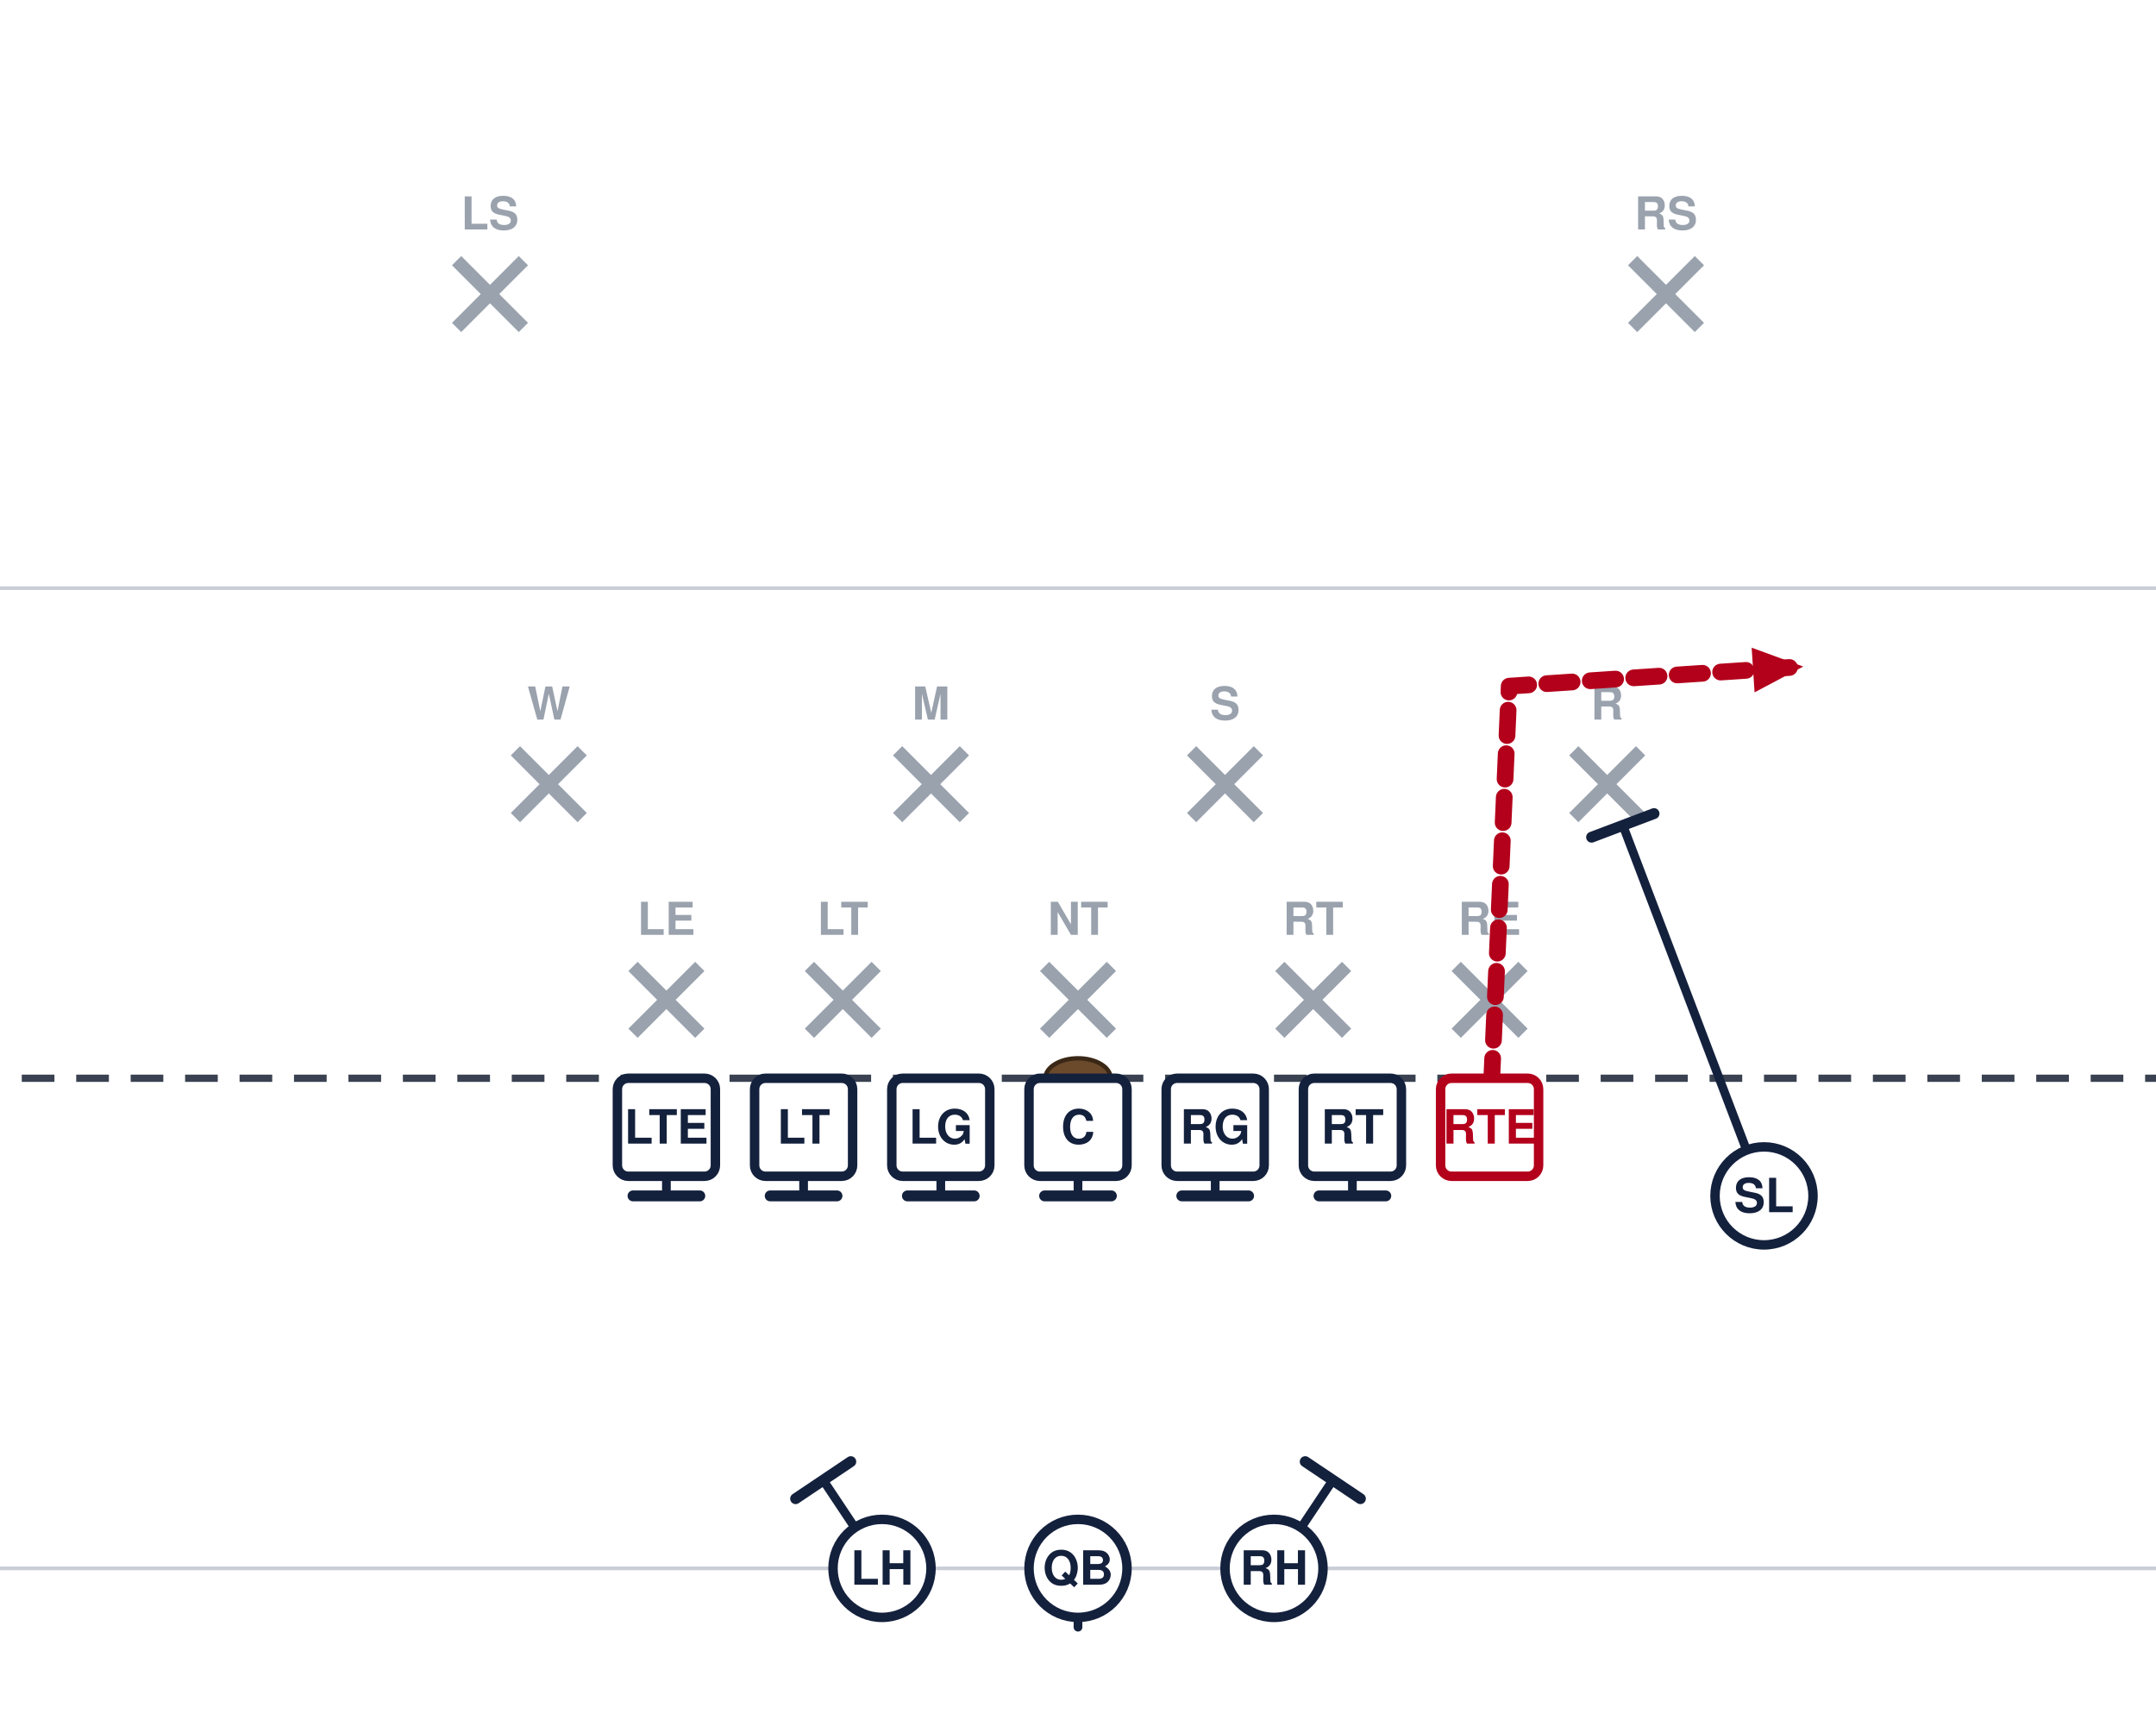
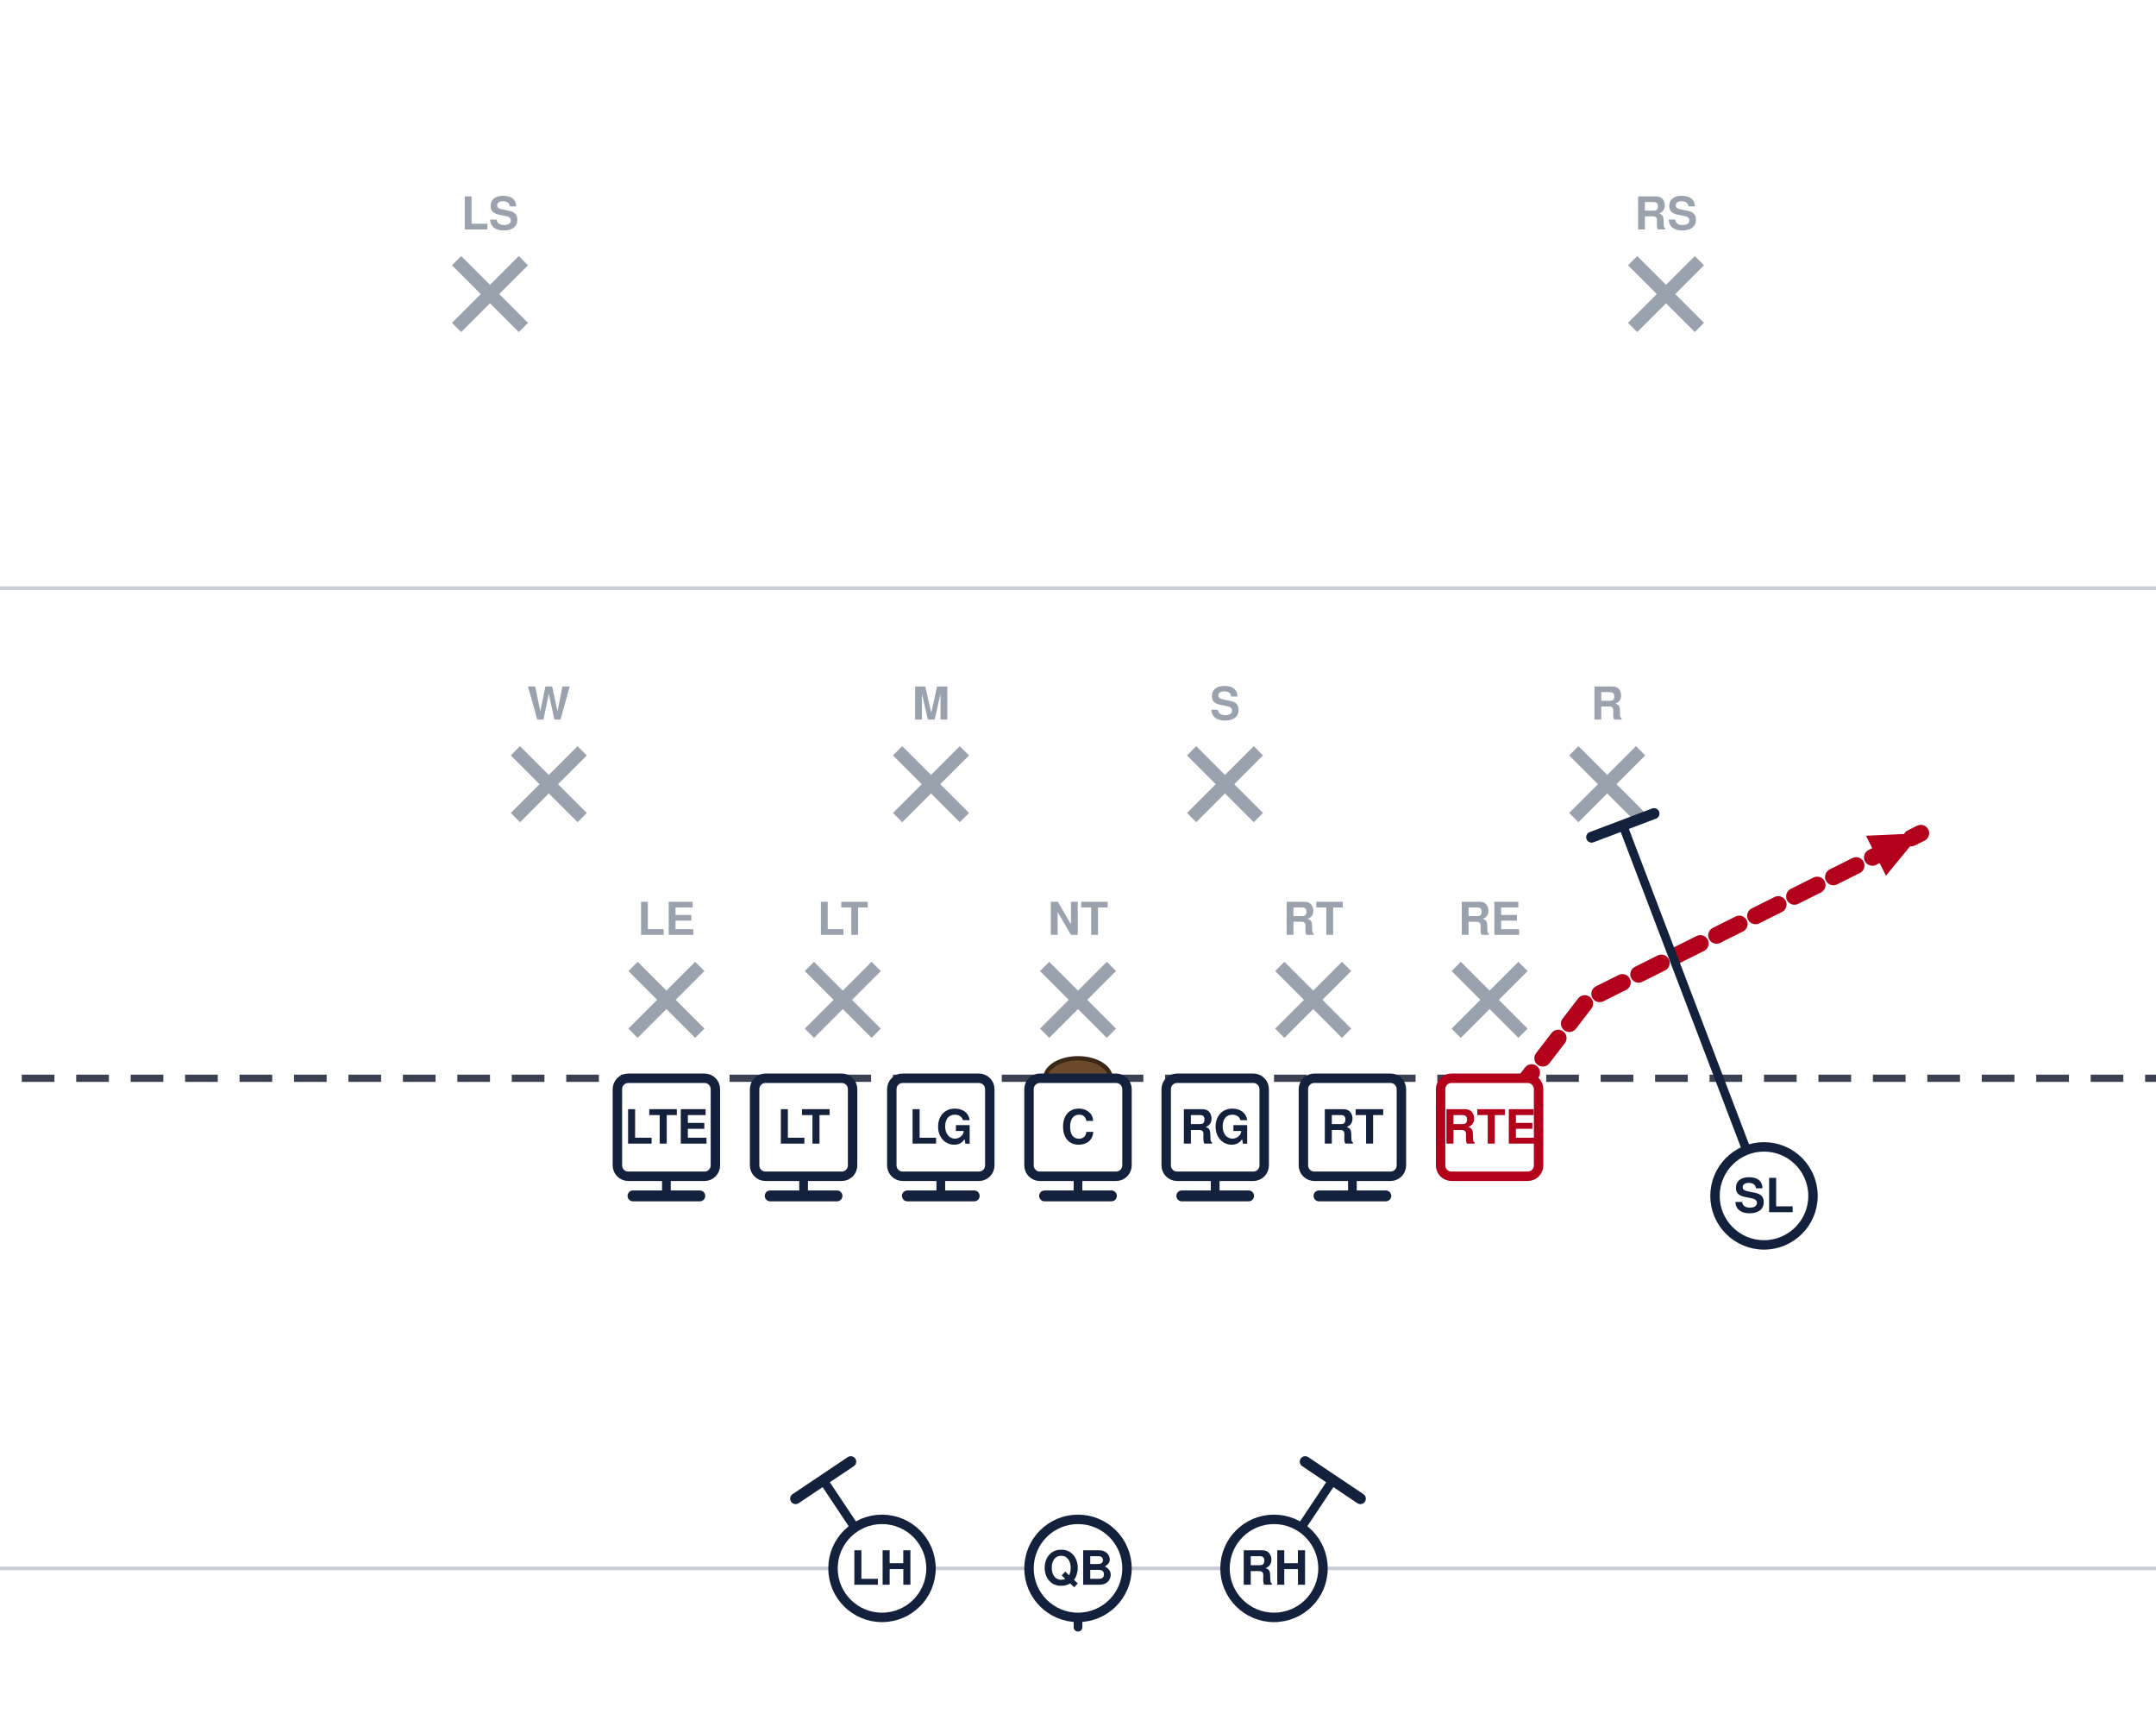
<svg xmlns="http://www.w3.org/2000/svg" width="594" height="472" viewBox="54 27 594 472" font-family="Segoe UI, Helvetica, Arial, sans-serif" role="img">
  <rect x="0" y="0" width="702" height="513" fill="#ffffff" />
  <line x1="0" y1="459.0" x2="702" y2="459.0" stroke="#c8cdd6" stroke-width="1" />
  <line x1="0" y1="189.0" x2="702" y2="189.0" stroke="#c8cdd6" stroke-width="1" />
  <line x1="0" y1="324.0" x2="702" y2="324.0" stroke="#3a4150" stroke-width="2" stroke-dasharray="9 6" />
  <ellipse cx="351.0" cy="324.0" rx="9" ry="5.5" fill="#6b4a2b" stroke="#3a2716" stroke-width="1.2" />
  <line x1="228.4" y1="293.2" x2="246.8" y2="311.6" stroke="#9aa2ae" stroke-width="3.6" />
  <line x1="246.8" y1="293.2" x2="228.4" y2="311.6" stroke="#9aa2ae" stroke-width="3.6" />
  <text x="237.6" y="284.5" text-anchor="middle" font-size="12.5" fill="#9aa2ae" font-weight="600">LE</text>
  <line x1="277.0" y1="293.2" x2="295.4" y2="311.6" stroke="#9aa2ae" stroke-width="3.6" />
  <line x1="295.4" y1="293.2" x2="277.0" y2="311.6" stroke="#9aa2ae" stroke-width="3.6" />
  <text x="286.2" y="284.5" text-anchor="middle" font-size="12.5" fill="#9aa2ae" font-weight="600">LT</text>
  <line x1="341.8" y1="293.2" x2="360.2" y2="311.6" stroke="#9aa2ae" stroke-width="3.6" />
  <line x1="360.2" y1="293.2" x2="341.8" y2="311.6" stroke="#9aa2ae" stroke-width="3.6" />
  <text x="351.0" y="284.5" text-anchor="middle" font-size="12.5" fill="#9aa2ae" font-weight="600">NT</text>
  <line x1="406.6" y1="293.2" x2="425.0" y2="311.6" stroke="#9aa2ae" stroke-width="3.6" />
  <line x1="425.0" y1="293.2" x2="406.6" y2="311.6" stroke="#9aa2ae" stroke-width="3.6" />
  <text x="415.8" y="284.5" text-anchor="middle" font-size="12.5" fill="#9aa2ae" font-weight="600">RT</text>
  <line x1="455.2" y1="293.2" x2="473.6" y2="311.6" stroke="#9aa2ae" stroke-width="3.6" />
  <line x1="473.6" y1="293.2" x2="455.2" y2="311.6" stroke="#9aa2ae" stroke-width="3.6" />
  <text x="464.4" y="284.5" text-anchor="middle" font-size="12.5" fill="#9aa2ae" font-weight="600">RE</text>
  <line x1="196.0" y1="233.8" x2="214.4" y2="252.2" stroke="#9aa2ae" stroke-width="3.6" />
  <line x1="214.4" y1="233.8" x2="196.0" y2="252.2" stroke="#9aa2ae" stroke-width="3.6" />
  <text x="205.2" y="225.2" text-anchor="middle" font-size="12.5" fill="#9aa2ae" font-weight="600">W</text>
  <line x1="301.3" y1="233.8" x2="319.7" y2="252.2" stroke="#9aa2ae" stroke-width="3.6" />
  <line x1="319.7" y1="233.8" x2="301.3" y2="252.2" stroke="#9aa2ae" stroke-width="3.6" />
  <text x="310.5" y="225.2" text-anchor="middle" font-size="12.5" fill="#9aa2ae" font-weight="600">M</text>
  <line x1="382.3" y1="233.8" x2="400.7" y2="252.2" stroke="#9aa2ae" stroke-width="3.6" />
  <line x1="400.7" y1="233.8" x2="382.3" y2="252.2" stroke="#9aa2ae" stroke-width="3.6" />
  <text x="391.5" y="225.2" text-anchor="middle" font-size="12.5" fill="#9aa2ae" font-weight="600">S</text>
  <line x1="487.6" y1="233.8" x2="506.0" y2="252.2" stroke="#9aa2ae" stroke-width="3.6" />
  <line x1="506.0" y1="233.8" x2="487.6" y2="252.2" stroke="#9aa2ae" stroke-width="3.6" />
  <text x="496.8" y="225.2" text-anchor="middle" font-size="12.5" fill="#9aa2ae" font-weight="600">R</text>
  <line x1="179.8" y1="98.8" x2="198.2" y2="117.2" stroke="#9aa2ae" stroke-width="3.6" />
  <line x1="198.2" y1="98.8" x2="179.8" y2="117.2" stroke="#9aa2ae" stroke-width="3.6" />
  <text x="189.0" y="90.2" text-anchor="middle" font-size="12.5" fill="#9aa2ae" font-weight="600">LS</text>
  <line x1="503.8" y1="98.8" x2="522.2" y2="117.2" stroke="#9aa2ae" stroke-width="3.6" />
  <line x1="522.2" y1="98.8" x2="503.8" y2="117.2" stroke="#9aa2ae" stroke-width="3.6" />
  <text x="513.0" y="90.2" text-anchor="middle" font-size="12.5" fill="#9aa2ae" font-weight="600">RS</text>
  <path d="M237.6,337.5 L237.6,356.4" fill="none" stroke="#14213d" stroke-width="2.4" stroke-linecap="round" stroke-linejoin="round" />
  <line x1="246.8" y1="356.4" x2="228.4" y2="356.4" stroke="#14213d" stroke-width="3.0" stroke-linecap="round" />
  <path d="M275.4,337.5 L275.4,356.4" fill="none" stroke="#14213d" stroke-width="2.4" stroke-linecap="round" stroke-linejoin="round" />
  <line x1="284.6" y1="356.4" x2="266.2" y2="356.4" stroke="#14213d" stroke-width="3.0" stroke-linecap="round" />
  <path d="M313.2,337.5 L313.2,356.4" fill="none" stroke="#14213d" stroke-width="2.4" stroke-linecap="round" stroke-linejoin="round" />
  <line x1="322.4" y1="356.4" x2="304.0" y2="356.4" stroke="#14213d" stroke-width="3.0" stroke-linecap="round" />
  <path d="M351.0,337.5 L351.0,356.4" fill="none" stroke="#14213d" stroke-width="2.4" stroke-linecap="round" stroke-linejoin="round" />
  <line x1="360.2" y1="356.4" x2="341.8" y2="356.4" stroke="#14213d" stroke-width="3.0" stroke-linecap="round" />
  <path d="M388.8,337.5 L388.8,356.4" fill="none" stroke="#14213d" stroke-width="2.4" stroke-linecap="round" stroke-linejoin="round" />
  <line x1="398.0" y1="356.4" x2="379.6" y2="356.4" stroke="#14213d" stroke-width="3.0" stroke-linecap="round" />
  <path d="M426.6,337.5 L426.6,356.4" fill="none" stroke="#14213d" stroke-width="2.4" stroke-linecap="round" stroke-linejoin="round" />
  <line x1="435.8" y1="356.4" x2="417.4" y2="356.4" stroke="#14213d" stroke-width="3.0" stroke-linecap="round" />
-   <path d="M464.4,337.5 L469.8,216.0 L550.8,210.6" fill="none" stroke="#b3001b" stroke-width="4.6" stroke-linecap="round" stroke-linejoin="round" stroke-dasharray="7 5" />
-   <polygon points="550.8,210.6 537.4,217.7 536.6,205.4" fill="#b3001b" />
+   <path d="M464.4,337.5 L491.4,302.4 L583.2,256.5" fill="none" stroke="#b3001b" stroke-width="4.6" stroke-linecap="round" stroke-linejoin="round" stroke-dasharray="7 5" />
+   <polygon points="583.2,256.5 573.6,268.2 568.1,257.2" fill="#b3001b" />
  <path d="M540.0,356.4 L501.1,254.3" fill="none" stroke="#14213d" stroke-width="2.4" stroke-linecap="round" stroke-linejoin="round" />
  <line x1="492.5" y1="257.6" x2="509.7" y2="251.1" stroke="#14213d" stroke-width="3.0" stroke-linecap="round" />
  <path d="M351.0,459.0 L351.0,475.2" fill="none" stroke="#14213d" stroke-width="2.4" stroke-linecap="round" stroke-linejoin="round" stroke-dasharray="7 5" />
  <polygon points="351.0,475.2 346.4,464.8 355.6,464.8" fill="#14213d" />
  <path d="M297.0,459.0 L280.8,434.7" fill="none" stroke="#14213d" stroke-width="2.4" stroke-linecap="round" stroke-linejoin="round" />
  <line x1="273.2" y1="439.8" x2="288.4" y2="429.6" stroke="#14213d" stroke-width="3.0" stroke-linecap="round" />
  <path d="M405.0,459.0 L421.2,434.7" fill="none" stroke="#14213d" stroke-width="2.4" stroke-linecap="round" stroke-linejoin="round" />
  <line x1="413.6" y1="429.6" x2="428.8" y2="439.8" stroke="#14213d" stroke-width="3.0" stroke-linecap="round" />
  <rect x="224.1" y="324.0" width="27.0" height="27.0" rx="3" fill="#ffffff" stroke="#14213d" stroke-width="2.6" />
  <text x="237.6" y="342.0" text-anchor="middle" font-size="13" font-weight="700" fill="#14213d">LTE</text>
  <rect x="261.9" y="324.0" width="27.0" height="27.0" rx="3" fill="#ffffff" stroke="#14213d" stroke-width="2.6" />
  <text x="275.4" y="342.0" text-anchor="middle" font-size="13" font-weight="700" fill="#14213d">LT</text>
  <rect x="299.7" y="324.0" width="27.0" height="27.0" rx="3" fill="#ffffff" stroke="#14213d" stroke-width="2.6" />
  <text x="313.2" y="342.0" text-anchor="middle" font-size="13" font-weight="700" fill="#14213d">LG</text>
  <rect x="337.5" y="324.0" width="27.0" height="27.0" rx="3" fill="#ffffff" stroke="#14213d" stroke-width="2.6" />
  <text x="351.0" y="342.0" text-anchor="middle" font-size="13" font-weight="700" fill="#14213d">C</text>
  <rect x="375.3" y="324.0" width="27.0" height="27.0" rx="3" fill="#ffffff" stroke="#14213d" stroke-width="2.6" />
  <text x="388.8" y="342.0" text-anchor="middle" font-size="13" font-weight="700" fill="#14213d">RG</text>
  <rect x="413.1" y="324.0" width="27.0" height="27.0" rx="3" fill="#ffffff" stroke="#14213d" stroke-width="2.6" />
  <text x="426.6" y="342.0" text-anchor="middle" font-size="13" font-weight="700" fill="#14213d">RT</text>
  <rect x="450.9" y="324.0" width="27.0" height="27.0" rx="3" fill="#ffffff" stroke="#b3001b" stroke-width="2.6" />
  <text x="464.4" y="342.0" text-anchor="middle" font-size="13" font-weight="700" fill="#b3001b">RTE</text>
  <circle cx="540.0" cy="356.4" r="13.5" fill="#ffffff" stroke="#14213d" stroke-width="2.6" />
  <text x="540.0" y="360.9" text-anchor="middle" font-size="13" font-weight="700" fill="#14213d">SL</text>
  <circle cx="351.0" cy="459.0" r="13.5" fill="#ffffff" stroke="#14213d" stroke-width="2.6" />
  <text x="351.0" y="463.5" text-anchor="middle" font-size="13" font-weight="700" fill="#14213d">QB</text>
  <circle cx="297.0" cy="459.0" r="13.5" fill="#ffffff" stroke="#14213d" stroke-width="2.6" />
  <text x="297.0" y="463.5" text-anchor="middle" font-size="13" font-weight="700" fill="#14213d">LH</text>
  <circle cx="405.0" cy="459.0" r="13.5" fill="#ffffff" stroke="#14213d" stroke-width="2.6" />
  <text x="405.0" y="463.5" text-anchor="middle" font-size="13" font-weight="700" fill="#14213d">RH</text>
</svg>
